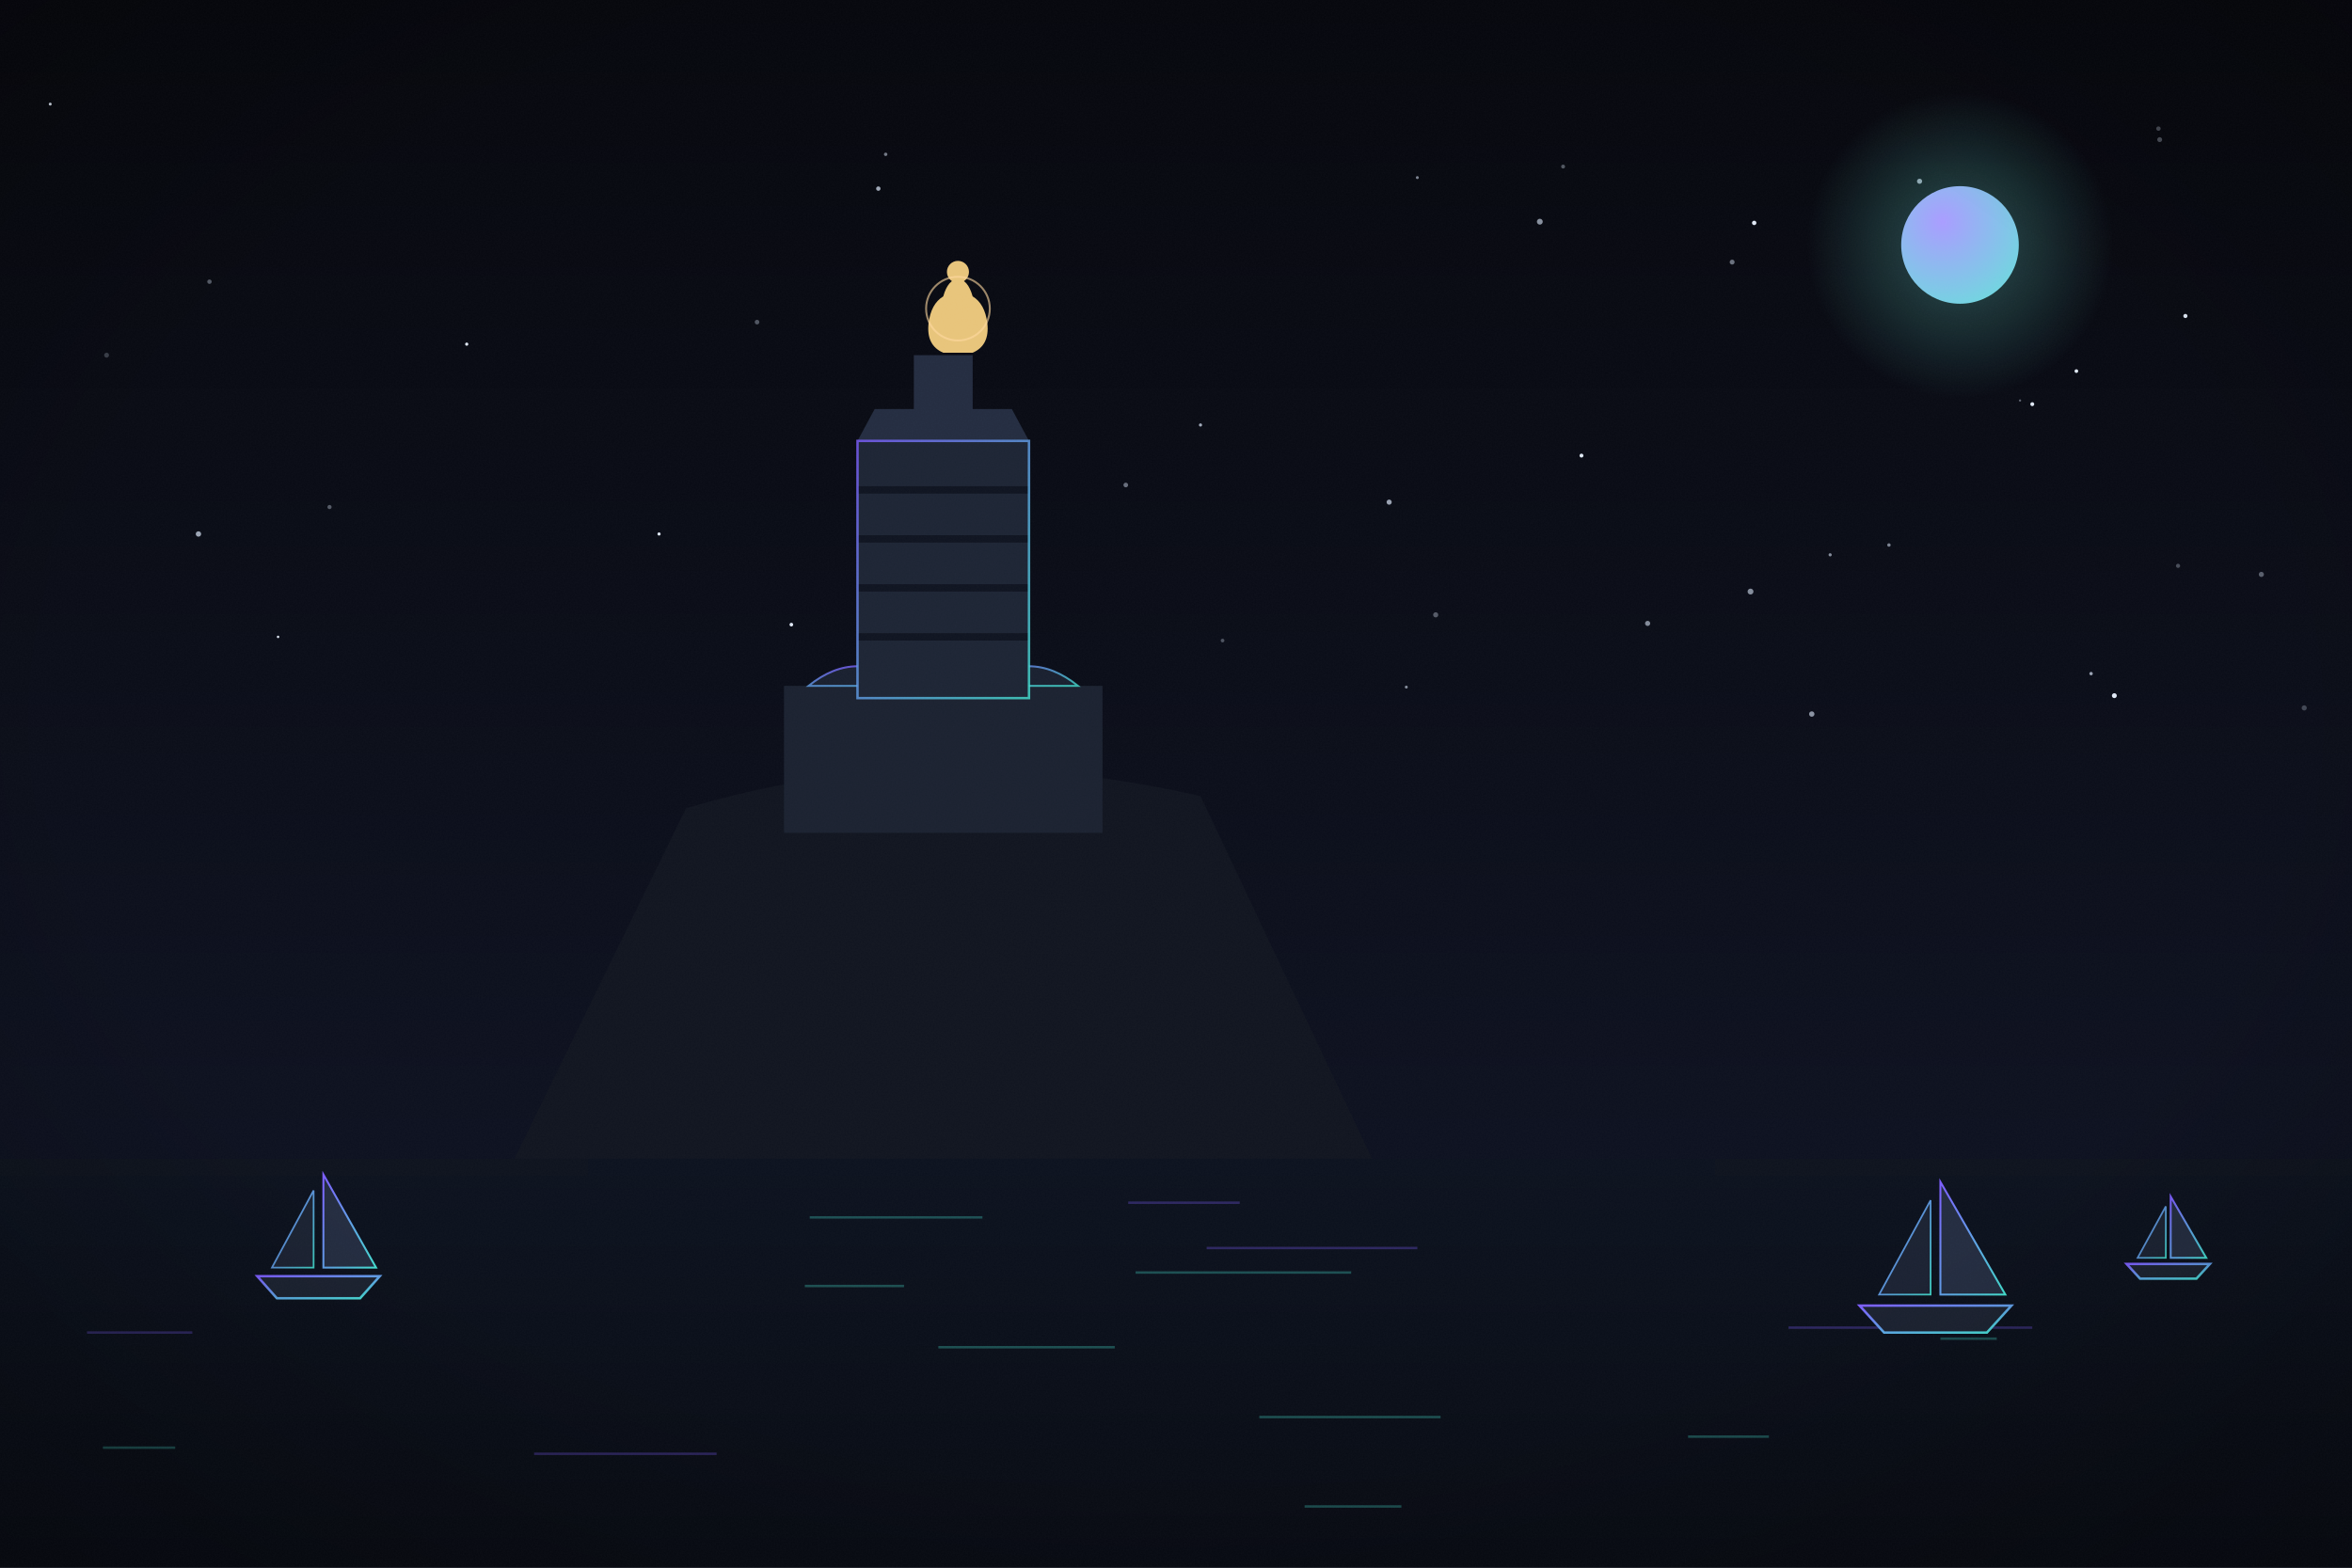
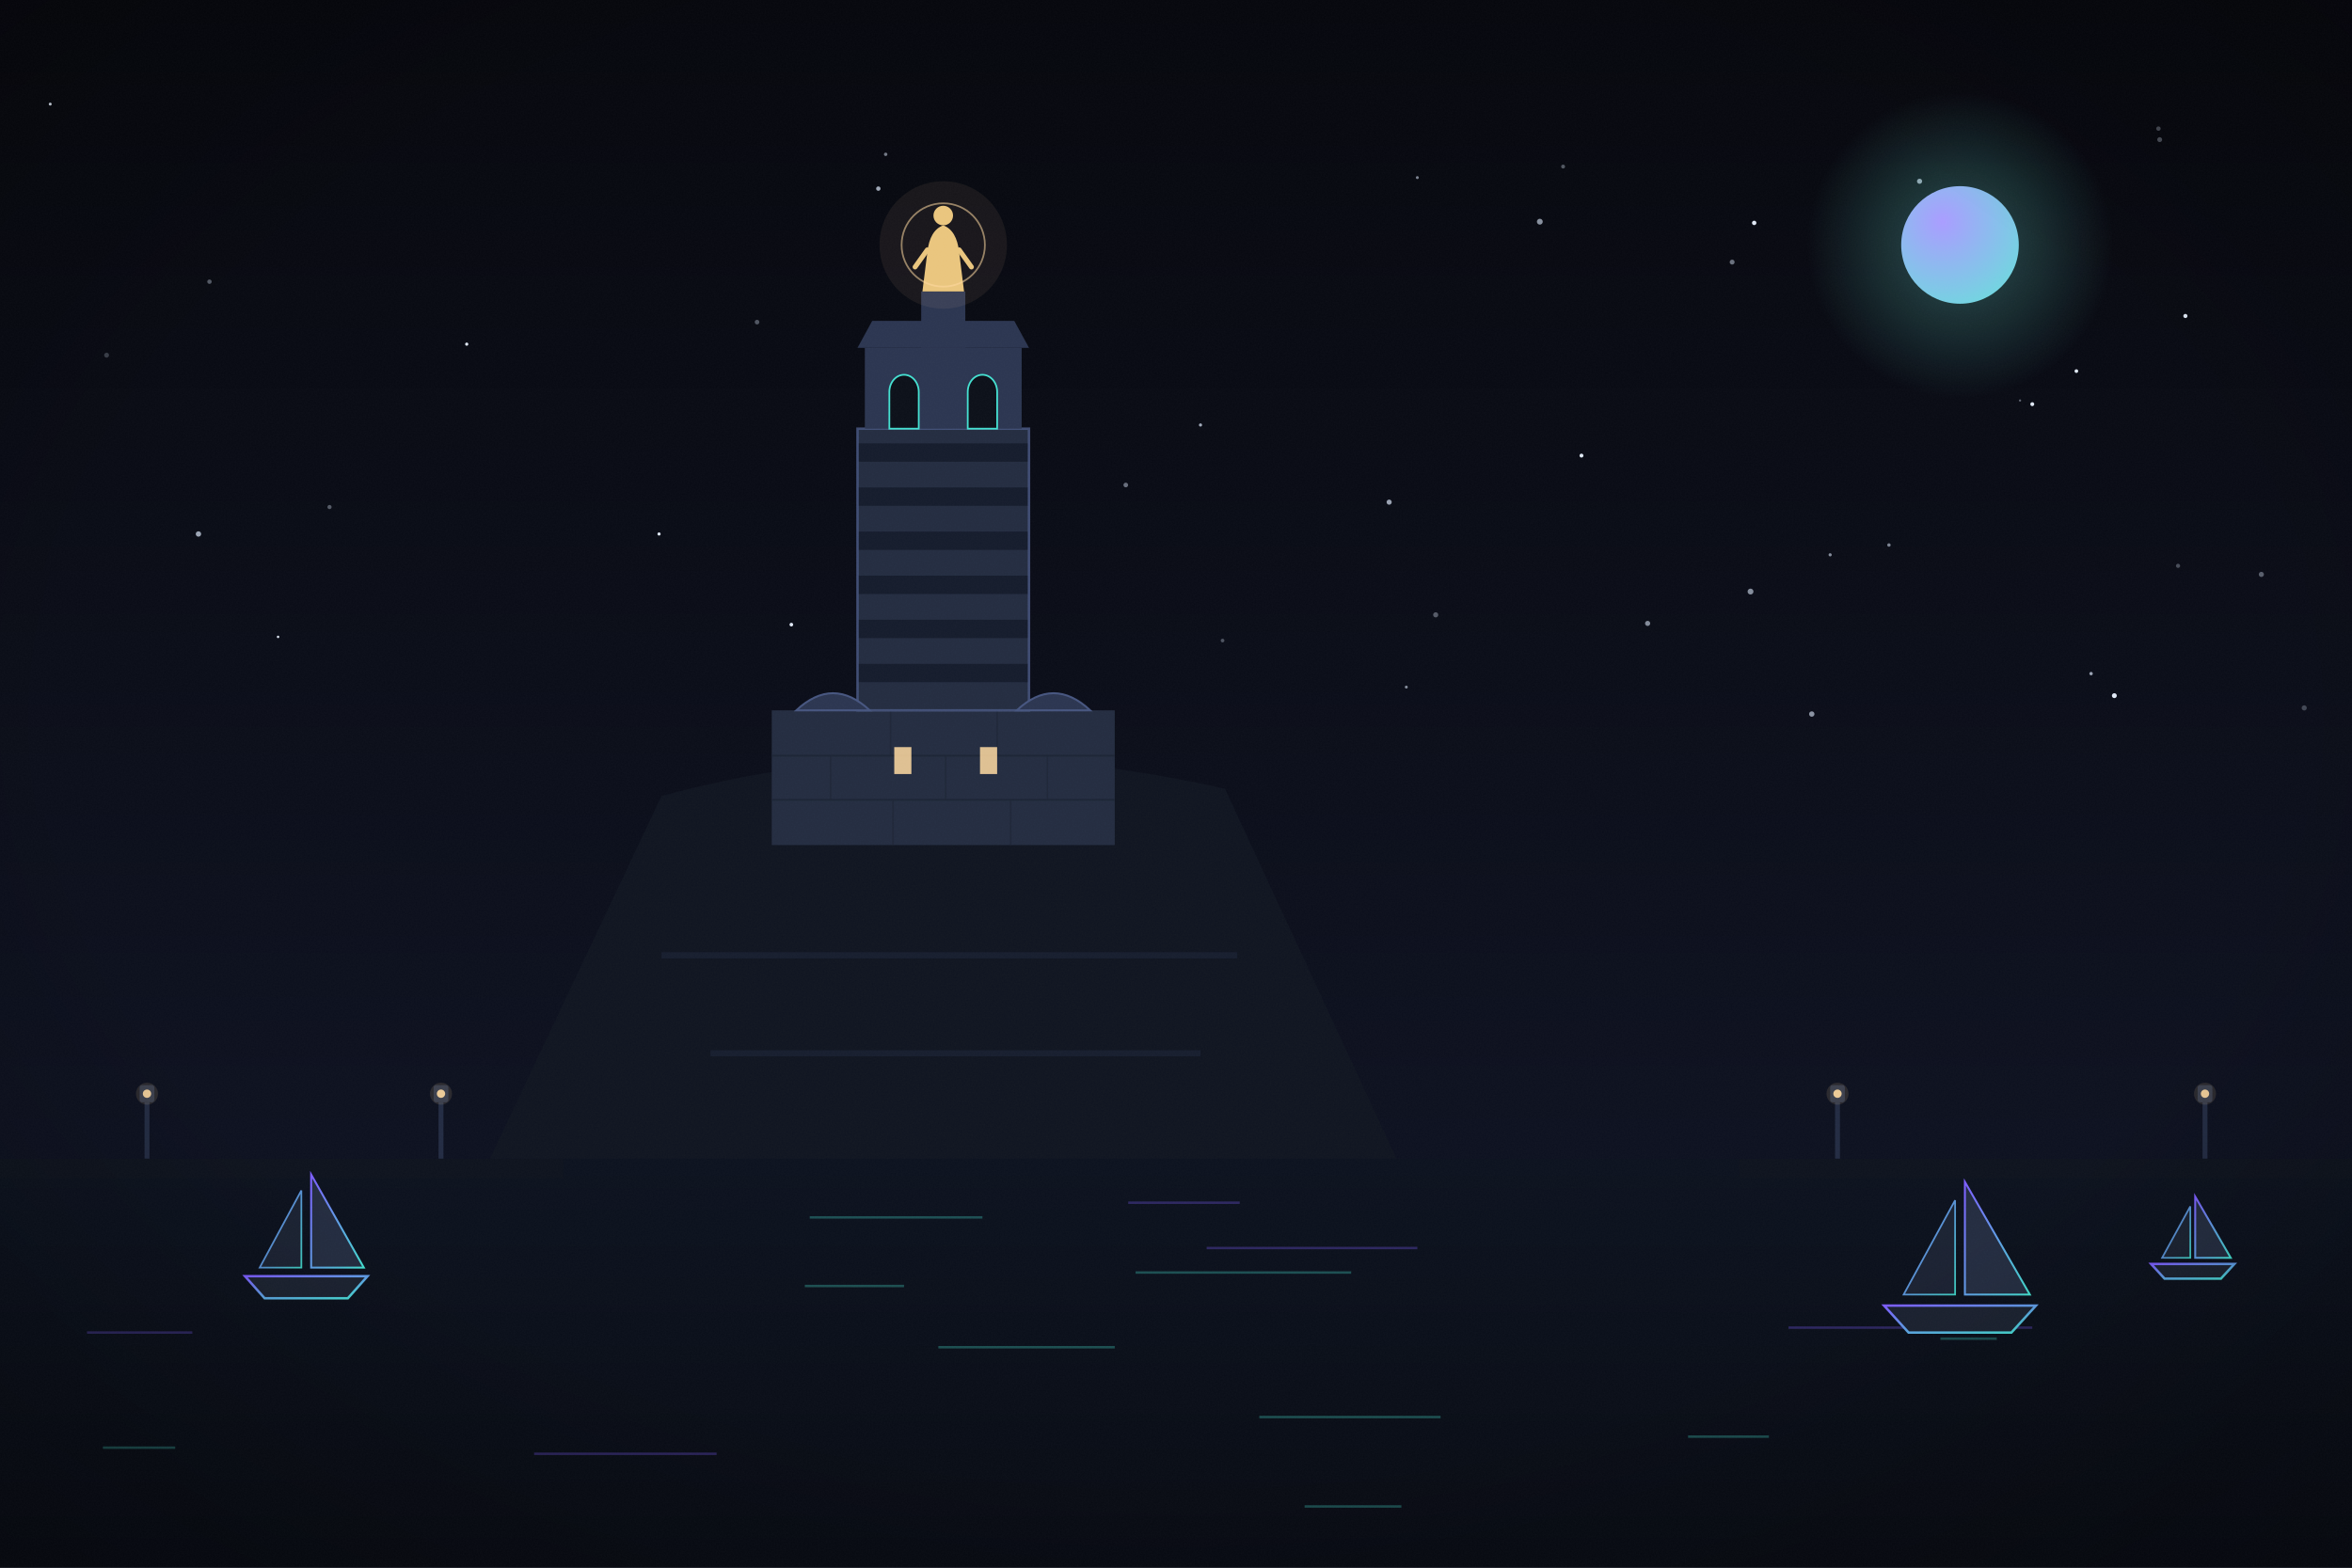
<svg xmlns="http://www.w3.org/2000/svg" viewBox="0 0 1920 1280" width="1920" height="1280">
  <defs>
    <linearGradient id="sky" x1="0" y1="0" x2="0" y2="1">
      <stop offset="0" stop-color="#05060c" />
      <stop offset="1" stop-color="#0f1426" />
    </linearGradient>
    <linearGradient id="acc" x1="0" y1="0" x2="1" y2="1">
      <stop offset="0" stop-color="#7c5cff" />
      <stop offset="1" stop-color="#43e0d0" />
    </linearGradient>
    <linearGradient id="accv" x1="0" y1="0" x2="0" y2="1">
      <stop offset="0" stop-color="#7c5cff" />
      <stop offset="1" stop-color="#43e0d0" />
    </linearGradient>
    <radialGradient id="mgrad" cx="0.35" cy="0.3" r="1">
      <stop offset="0" stop-color="#a99cff" />
      <stop offset="1" stop-color="#5fe6d6" />
    </radialGradient>
    <radialGradient id="halo" cx="0.5" cy="0.5" r="0.5">
      <stop offset="0" stop-color="rgba(103,220,205,.34)" />
      <stop offset="1" stop-color="rgba(103,220,205,0)" />
    </radialGradient>
    <radialGradient id="vig" cx="0.5" cy="0.46" r="0.85">
      <stop offset="0.55" stop-color="rgba(0,0,0,0)" />
      <stop offset="1" stop-color="rgba(0,0,4,.5)" />
    </radialGradient>
    <linearGradient id="wgrad" x1="0" y1="0" x2="0" y2="1">
      <stop offset="0" stop-color="#0b111e" />
      <stop offset="1" stop-color="#070a12" />
    </linearGradient>
    <filter id="soft" x="-40%" y="-40%" width="180%" height="180%">
      <feGaussianBlur stdDeviation="7" />
    </filter>
    <filter id="soft2" x="-60%" y="-60%" width="220%" height="220%">
      <feGaussianBlur stdDeviation="16" />
    </filter>
    <filter id="grain">
      <feTurbulence type="fractalNoise" baseFrequency="0.8" numOctaves="2" stitchTiles="stitch" />
      <feColorMatrix type="matrix" values="0 0 0 0 1 0 0 0 0 1 0 0 0 0 1 0 0 0 0.05 0" />
      <feComposite operator="over" in2="SourceGraphic" />
    </filter>
  </defs>
  <style>
@keyframes tw{0%,100%{opacity:.1}50%{opacity:1}}
.tw{animation:tw 3.4s ease-in-out infinite}
.tw.d1{animation-delay:.6s}.tw.d2{animation-delay:1.2s}.tw.d3{animation-delay:1.9s}.tw.d4{animation-delay:2.6s}.tw.d5{animation-delay:3.1s}
@keyframes shoot{0%,84%{opacity:0;transform:translate(0,0)}86%{opacity:1}96%{opacity:0;transform:translate(-620px,320px)}100%{opacity:0}}
.shoot{animation:shoot 12s linear infinite}
.shoot.s2{animation-duration:19s;animation-delay:7s}
@keyframes bob{0%,100%{transform:translateY(0px) rotate(-1.2deg)}50%{transform:translateY(9px) rotate(1.4deg)}}
.bob{animation:bob 5.6s ease-in-out infinite;transform-box:fill-box;transform-origin:center}
.bob.b2{animation-duration:7.2s;animation-delay:1.1s}
@keyframes shim{0%,100%{opacity:.22}50%{opacity:.75}}
.shim{animation:shim 4.4s ease-in-out infinite}
.shim.d1{animation-delay:1.4s}.shim.d2{animation-delay:2.7s}.shim.d3{animation-delay:3.6s}
@keyframes flick{0%,91%,100%{opacity:.9}93%{opacity:.25}95%{opacity:.85}}
.flick{animation:flick 8s linear infinite}.flick.f2{animation-delay:3.5s}
@keyframes spin{from{transform:rotate(0deg)}to{transform:rotate(360deg)}}
.wheel{animation:spin 80s linear infinite;transform-box:fill-box;transform-origin:center}
@keyframes aur{0%,100%{opacity:.34;transform:skewX(0deg)}50%{opacity:.72;transform:skewX(-4deg)}}
.aur{animation:aur 9s ease-in-out infinite;transform-box:fill-box;transform-origin:bottom}
.aur.a2{animation-duration:13s;animation-delay:2.5s}
@keyframes fall{from{transform:translateY(-140px)}to{transform:translateY(150px)}}
.fall{animation:fall 9s linear infinite}.fall.f2{animation-duration:13s;animation-delay:2s}.fall.f3{animation-duration:11s;animation-delay:5s}
@keyframes sway{0%,100%{transform:rotate(-1.4deg)}50%{transform:rotate(1.4deg)}}
.sway{animation:sway 7s ease-in-out infinite;transform-box:fill-box;transform-origin:bottom center}

@media (prefers-reduced-motion:reduce){*{animation:none!important}}
</style>
  <rect width="1920" height="1280" fill="url(#sky)" />
  <circle cx="1429" cy="483" r="2.4" fill="#c9d4e6" opacity="0.64" />
  <circle cx="723" cy="126" r="1.4" fill="#c9d4e6" opacity="0.55" />
  <circle cx="538" cy="436" r="1.3" fill="#dfe8f5" class="tw d5" />
  <circle cx="980" cy="347" r="1.3" fill="#c9d4e6" opacity="0.79" />
  <circle cx="805" cy="547" r="1.3" fill="#c9d4e6" opacity="0.65" />
  <circle cx="381" cy="281" r="1.3" fill="#dfe8f5" class="tw" />
  <circle cx="269" cy="414" r="1.7" fill="#c9d4e6" opacity="0.39" />
  <circle cx="1695" cy="303" r="1.5" fill="#dfe8f5" class="tw d4" />
  <circle cx="1414" cy="214" r="2.0" fill="#c9d4e6" opacity="0.51" />
  <circle cx="998" cy="523" r="1.5" fill="#c9d4e6" opacity="0.35" />
  <circle cx="1763" cy="114" r="2.0" fill="#c9d4e6" opacity="0.35" />
  <circle cx="1726" cy="568" r="2.0" fill="#dfe8f5" class="tw d2" />
  <circle cx="162" cy="436" r="2.2" fill="#c9d4e6" opacity="0.76" />
  <circle cx="41" cy="85" r="1.2" fill="#dfe8f5" class="tw d3" />
  <circle cx="1148" cy="561" r="1.2" fill="#c9d4e6" opacity="0.64" />
  <circle cx="1846" cy="469" r="2.1" fill="#c9d4e6" opacity="0.41" />
  <circle cx="1778" cy="462" r="1.7" fill="#c9d4e6" opacity="0.32" />
  <circle cx="919" cy="396" r="1.9" fill="#c9d4e6" opacity="0.49" />
  <circle cx="646" cy="510" r="1.5" fill="#dfe8f5" class="tw d1" />
  <circle cx="1567" cy="148" r="2.1" fill="#c9d4e6" opacity="0.73" />
  <circle cx="1707" cy="550" r="1.4" fill="#c9d4e6" opacity="0.75" />
  <circle cx="1649" cy="327" r="0.9" fill="#c9d4e6" opacity="0.45" />
  <circle cx="1881" cy="578" r="2.1" fill="#c9d4e6" opacity="0.29" />
  <circle cx="1479" cy="583" r="2.2" fill="#c9d4e6" opacity="0.67" />
  <circle cx="171" cy="230" r="1.8" fill="#c9d4e6" opacity="0.40" />
  <circle cx="1172" cy="502" r="2.1" fill="#c9d4e6" opacity="0.39" />
  <circle cx="1432" cy="182" r="1.8" fill="#dfe8f5" class="tw d1" />
  <circle cx="1345" cy="509" r="2.1" fill="#c9d4e6" opacity="0.63" />
  <circle cx="1494" cy="453" r="1.3" fill="#c9d4e6" opacity="0.64" />
  <circle cx="1157" cy="145" r="1.2" fill="#c9d4e6" opacity="0.60" />
  <circle cx="1784" cy="258" r="1.7" fill="#dfe8f5" class="tw d5" />
  <circle cx="1257" cy="181" r="2.4" fill="#c9d4e6" opacity="0.66" />
  <circle cx="227" cy="520" r="1.0" fill="#dfe8f5" class="tw d3" />
  <circle cx="618" cy="263" r="1.9" fill="#c9d4e6" opacity="0.37" />
  <circle cx="87" cy="290" r="2.0" fill="#c9d4e6" opacity="0.26" />
  <circle cx="1291" cy="372" r="1.6" fill="#dfe8f5" class="tw d2" />
  <circle cx="717" cy="154" r="1.8" fill="#c9d4e6" opacity="0.78" />
  <circle cx="1659" cy="330" r="1.6" fill="#dfe8f5" class="tw d2" />
  <circle cx="1762" cy="105" r="1.8" fill="#c9d4e6" opacity="0.33" />
  <circle cx="1276" cy="136" r="1.6" fill="#c9d4e6" opacity="0.38" />
  <circle cx="1134" cy="410" r="2.1" fill="#c9d4e6" opacity="0.75" />
  <circle cx="1542" cy="445" r="1.4" fill="#c9d4e6" opacity="0.60" />
  <circle cx="1600" cy="200" r="125" fill="url(#halo)" />
  <circle cx="1600" cy="200" r="48" fill="url(#mgrad)" />
-   <path d="M420,946 L560,660 Q760,600 980,650 L1120,946 Z" fill="#10141f" />
-   <rect x="640" y="560" width="260" height="120" fill="#1a2130" />
-   <path d="M660,560 Q700,528 740,560 Z M800,560 Q840,528 880,560 Z" fill="#1c2434" stroke="url(#acc)" stroke-width="1.6" opacity=".8" />
-   <rect x="700" y="360" width="140" height="210" fill="#1c2434" />
-   <line x1="700" y1="400" x2="840" y2="400" stroke="#0e1320" stroke-width="6" />
-   <line x1="700" y1="440" x2="840" y2="440" stroke="#0e1320" stroke-width="6" />
-   <line x1="700" y1="480" x2="840" y2="480" stroke="#0e1320" stroke-width="6" />
-   <line x1="700" y1="520" x2="840" y2="520" stroke="#0e1320" stroke-width="6" />
-   <path d="M700,360 h140 l-14,-26 h-112 Z" fill="#232c40" />
-   <rect x="746" y="290" width="48" height="46" fill="#232c40" />
-   <path d="M770,288 q-14,-6 -12,-24 q2,-16 12,-22 q4,-14 12,-14 q8,0 12,14 q10,6 12,22 q2,18 -12,24 Z" fill="#e8c47a" />
-   <circle cx="782" cy="222" r="9" fill="#e8c47a" />
-   <circle cx="782" cy="252" r="26" fill="none" stroke="#ffd9a0" stroke-width="1.6" opacity=".6" class="tw d1" />
-   <rect x="700" y="360" width="140" height="210" fill="none" stroke="url(#acc)" stroke-width="2" opacity=".8" />
-   <path d="M660,560 a40,40 0 0 1 80,0 M800,560 a40,40 0 0 1 80,0" fill="none" stroke="url(#acc)" stroke-width="1.4" opacity=".0" />
+   <path d="M400,946 L540,650 Q760,590 1000,644 L1140,946 Z" fill="#0f1420" />
+   <path d="M540,780 L1010,780 M580,860 L980,860" stroke="#161d2e" stroke-width="5" />
+   <rect x="630" y="580" width="280" height="110" fill="#232c40" />
+   <line x1="630" y1="617" x2="910" y2="617" stroke="#1b2334" stroke-width="1.6" opacity=".9" />
+   <line x1="630" y1="653" x2="910" y2="653" stroke="#1b2334" stroke-width="1.6" opacity=".9" />
+   <line x1="727" y1="580" x2="727" y2="617" stroke="#1b2334" stroke-width="1.3" opacity=".65" />
+   <line x1="814" y1="580" x2="814" y2="617" stroke="#1b2334" stroke-width="1.3" opacity=".65" />
+   <line x1="678" y1="617" x2="678" y2="653" stroke="#1b2334" stroke-width="1.3" opacity=".65" />
+   <line x1="772" y1="617" x2="772" y2="653" stroke="#1b2334" stroke-width="1.3" opacity=".65" />
+   <line x1="855" y1="617" x2="855" y2="653" stroke="#1b2334" stroke-width="1.3" opacity=".65" />
+   <line x1="729" y1="653" x2="729" y2="690" stroke="#1b2334" stroke-width="1.3" opacity=".65" />
+   <line x1="825" y1="653" x2="825" y2="690" stroke="#1b2334" stroke-width="1.3" opacity=".65" />
+   <rect x="700" y="350" width="140" height="230" fill="#232c40" />
+   <rect x="700" y="362" width="140" height="15" fill="#141b2c" />
+   <rect x="700" y="398" width="140" height="15" fill="#141b2c" />
+   <rect x="700" y="434" width="140" height="15" fill="#141b2c" />
+   <rect x="700" y="470" width="140" height="15" fill="#141b2c" />
+   <rect x="700" y="506" width="140" height="15" fill="#141b2c" />
+   <rect x="700" y="542" width="140" height="15" fill="#141b2c" />
+   <rect x="700" y="350" width="140" height="230" fill="none" stroke="#46557f" stroke-width="2" opacity=".85" />
+   <rect x="706" y="284" width="128" height="66" fill="#2b3550" />
+   <path d="M726,350 v-30 a12,14 0 0 1 24,0 v30 Z M790,350 v-30 a12,14 0 0 1 24,0 v30 Z" fill="#0b0f18" stroke="#43e0d0" stroke-width="1.4" />
+   <path d="M700,284 h140 l-12,-22 h-116 Z" fill="#2b3550" />
+   <rect x="752" y="238" width="36" height="46" fill="#2b3550" />
+   <g>
+     <circle cx="770" cy="176" r="8" fill="#e8c47a" />
+     <path d="M770,184 q-11,4 -13,22 l-4,32 h34 l-4,-32 q-2,-18 -13,-22 Z" fill="#e8c47a" />
+     <path d="M757,204 l-10,14 M783,204 l10,14" stroke="#e8c47a" stroke-width="4" stroke-linecap="round" />
+     <circle cx="770" cy="200" r="34" fill="none" stroke="#ffd9a0" stroke-width="1.4" opacity=".55" class="tw d1" />
+     <circle cx="770" cy="200" r="52" fill="#ffd9a0" opacity=".07" />
+   </g>
+   <path d="M650,580 Q680,552 710,580 Z M830,580 Q860,552 890,580 Z" fill="#2b3550" stroke="#46557f" stroke-width="1.6" />
+   <rect x="730" y="610" width="14" height="22" fill="#ffd9a0" opacity=".85" class="flick" />
+   <rect x="800" y="610" width="14" height="22" fill="#ffd9a0" opacity=".85" />
  <rect x="0" y="946" width="1920" height="334" fill="url(#wgrad)" />
  <line x1="0" y1="946" x2="1920" y2="946" stroke="url(#acc)" stroke-width="2.4" opacity=".55" />
  <line x1="985" y1="1019" x2="1157" y2="1019" stroke="#7c5cff" stroke-width="2" class="shim" opacity=".3" />
  <line x1="921" y1="982" x2="1012" y2="982" stroke="#7c5cff" stroke-width="2" class="shim" opacity=".3" />
  <line x1="927" y1="1039" x2="1103" y2="1039" stroke="#43e0d0" stroke-width="2" class="shim d3" opacity=".3" />
  <line x1="1584" y1="1093" x2="1630" y2="1093" stroke="#43e0d0" stroke-width="2" class="shim d1" opacity=".3" />
  <line x1="71" y1="1088" x2="157" y2="1088" stroke="#7c5cff" stroke-width="2" class="shim d4" opacity=".3" />
  <line x1="84" y1="1182" x2="143" y2="1182" stroke="#43e0d0" stroke-width="2" class="shim" opacity=".3" />
  <line x1="766" y1="1100" x2="910" y2="1100" stroke="#43e0d0" stroke-width="2" class="shim d3" opacity=".3" />
  <line x1="1065" y1="1230" x2="1144" y2="1230" stroke="#43e0d0" stroke-width="2" class="shim d4" opacity=".3" />
  <line x1="661" y1="994" x2="802" y2="994" stroke="#43e0d0" stroke-width="2" class="shim d1" opacity=".3" />
  <line x1="1378" y1="1173" x2="1444" y2="1173" stroke="#43e0d0" stroke-width="2" class="shim d2" opacity=".3" />
  <line x1="657" y1="1050" x2="738" y2="1050" stroke="#43e0d0" stroke-width="2" class="shim d3" opacity=".3" />
  <line x1="1460" y1="1084" x2="1659" y2="1084" stroke="#7c5cff" stroke-width="2" class="shim d3" opacity=".3" />
  <line x1="1028" y1="1157" x2="1176" y2="1157" stroke="#43e0d0" stroke-width="2" class="shim d4" opacity=".3" />
  <line x1="436" y1="1187" x2="585" y2="1187" stroke="#7c5cff" stroke-width="2" class="shim d3" opacity=".3" />
-   <rect x="0" y="946" width="480" height="14" fill="#0d121d" />
-   <rect x="1400" y="946" width="520" height="14" fill="#0d121d" />
+   <rect x="0" y="946" width="460" height="16" fill="#0d121d" />
+   <rect x="1420" y="946" width="500" height="16" fill="#0d121d" />
+   <line x1="120" y1="946" x2="120" y2="900" stroke="#222b42" stroke-width="4" />
+   <rect x="114" y="886" width="12" height="14" rx="2" fill="#222b42" />
+   <circle cx="120" cy="893" r="3.4" fill="#ffd9a0" class="flick" opacity=".9" />
+   <circle cx="120" cy="893" r="9" fill="#ffd9a0" opacity=".12" />
+   <line x1="360" y1="946" x2="360" y2="900" stroke="#222b42" stroke-width="4" />
+   <rect x="354" y="886" width="12" height="14" rx="2" fill="#222b42" />
+   <circle cx="360" cy="893" r="3.4" fill="#ffd9a0" class="flick" opacity=".9" />
+   <circle cx="360" cy="893" r="9" fill="#ffd9a0" opacity=".12" />
+   <line x1="1500" y1="946" x2="1500" y2="900" stroke="#222b42" stroke-width="4" />
+   <rect x="1494" y="886" width="12" height="14" rx="2" fill="#222b42" />
+   <circle cx="1500" cy="893" r="3.4" fill="#ffd9a0" class="flick" opacity=".9" />
+   <circle cx="1500" cy="893" r="9" fill="#ffd9a0" opacity=".12" />
+   <line x1="1800" y1="946" x2="1800" y2="900" stroke="#222b42" stroke-width="4" />
+   <rect x="1794" y="886" width="12" height="14" rx="2" fill="#222b42" />
+   <circle cx="1800" cy="893" r="3.4" fill="#ffd9a0" class="flick" opacity=".9" />
+   <circle cx="1800" cy="893" r="9" fill="#ffd9a0" opacity=".12" />
  <g class="bob">
-     <path d="M210,1042 L310,1042 L294,1060 L226,1060 Z" fill="#1a2130" stroke="url(#acc)" stroke-width="2" />
-     <line x1="260" y1="1042" x2="260" y2="956" stroke="url(#acc)" stroke-width="2.6" />
-     <path d="M264,959 L307,1035 L264,1035 Z" fill="#232c40" stroke="url(#acc)" stroke-width="1.6" />
-     <path d="M256,972 L222,1035 L256,1035 Z" fill="#1c2434" stroke="url(#acc)" stroke-width="1.4" opacity=".9" />
+     <path d="M200,1042 L300,1042 L284,1060 L216,1060 Z" fill="#1a2130" stroke="url(#acc)" stroke-width="2" />
+     <line x1="250" y1="1042" x2="250" y2="956" stroke="url(#acc)" stroke-width="2.6" />
+     <path d="M254,959 L297,1035 L254,1035 Z" fill="#232c40" stroke="url(#acc)" stroke-width="1.6" />
+     <path d="M246,972 L212,1035 L246,1035 Z" fill="#1c2434" stroke="url(#acc)" stroke-width="1.4" opacity=".9" />
  </g>
  <g class="bob b2">
-     <path d="M1518,1066 L1642,1066 L1622,1088 L1538,1088 Z" fill="#1a2130" stroke="url(#acc)" stroke-width="2" />
-     <line x1="1580" y1="1066" x2="1580" y2="962" stroke="url(#acc)" stroke-width="2.6" />
-     <path d="M1584,965 L1637,1057 L1584,1057 Z" fill="#232c40" stroke="url(#acc)" stroke-width="1.6" />
-     <path d="M1576,980 L1534,1057 L1576,1057 Z" fill="#1c2434" stroke="url(#acc)" stroke-width="1.4" opacity=".9" />
+     <path d="M1538,1066 L1662,1066 L1642,1088 L1558,1088 Z" fill="#1a2130" stroke="url(#acc)" stroke-width="2" />
+     <line x1="1600" y1="1066" x2="1600" y2="962" stroke="url(#acc)" stroke-width="2.6" />
+     <path d="M1604,965 L1657,1057 L1604,1057 Z" fill="#232c40" stroke="url(#acc)" stroke-width="1.6" />
+     <path d="M1596,980 L1554,1057 L1596,1057 Z" fill="#1c2434" stroke="url(#acc)" stroke-width="1.4" opacity=".9" />
  </g>
  <g class="bob">
-     <path d="M1736,1032 L1804,1032 L1793,1044 L1747,1044 Z" fill="#1a2130" stroke="url(#acc)" stroke-width="2" />
-     <line x1="1770" y1="1032" x2="1770" y2="975" stroke="url(#acc)" stroke-width="2.6" />
-     <path d="M1772,977 L1801,1027 L1772,1027 Z" fill="#232c40" stroke="url(#acc)" stroke-width="1.6" />
-     <path d="M1768,985 L1745,1027 L1768,1027 Z" fill="#1c2434" stroke="url(#acc)" stroke-width="1.4" opacity=".9" />
+     <path d="M1756,1032 L1824,1032 L1813,1044 L1767,1044 Z" fill="#1a2130" stroke="url(#acc)" stroke-width="2" />
+     <line x1="1790" y1="1032" x2="1790" y2="975" stroke="url(#acc)" stroke-width="2.6" />
+     <path d="M1792,977 L1821,1027 L1792,1027 Z" fill="#232c40" stroke="url(#acc)" stroke-width="1.6" />
+     <path d="M1788,985 L1765,1027 L1788,1027 Z" fill="#1c2434" stroke="url(#acc)" stroke-width="1.4" opacity=".9" />
  </g>
  <rect width="1920" height="1280" fill="url(#vig)" />
  <rect width="1920" height="1280" filter="url(#grain)" opacity="0.55" fill="none" />
</svg>
